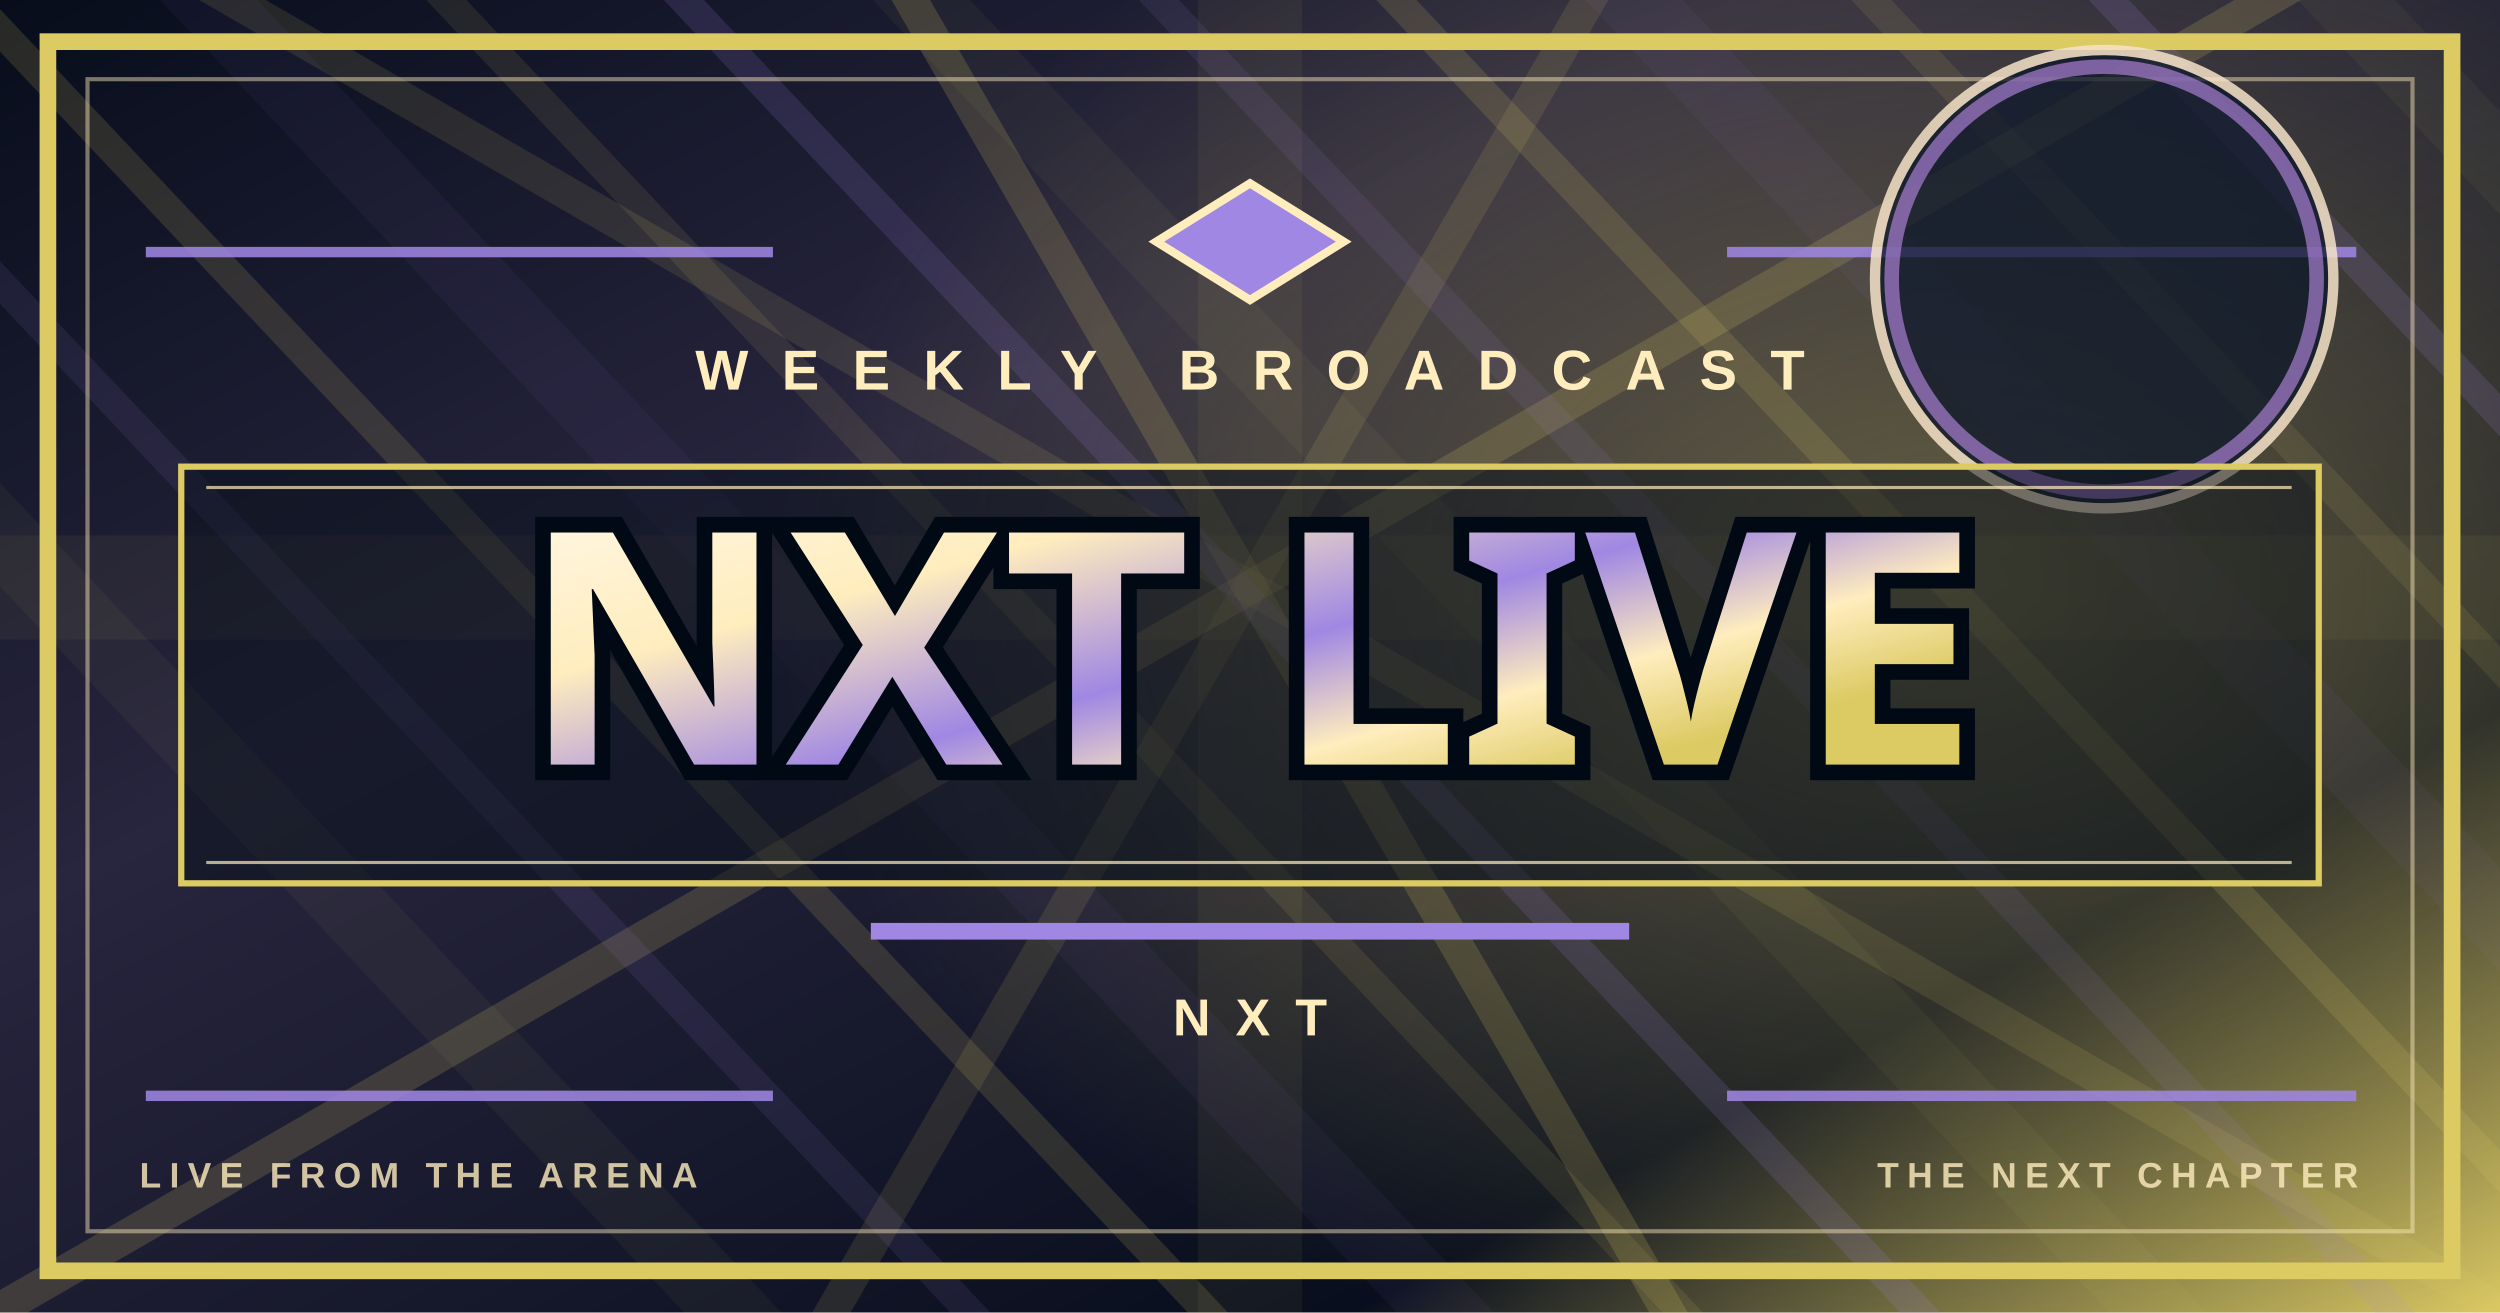
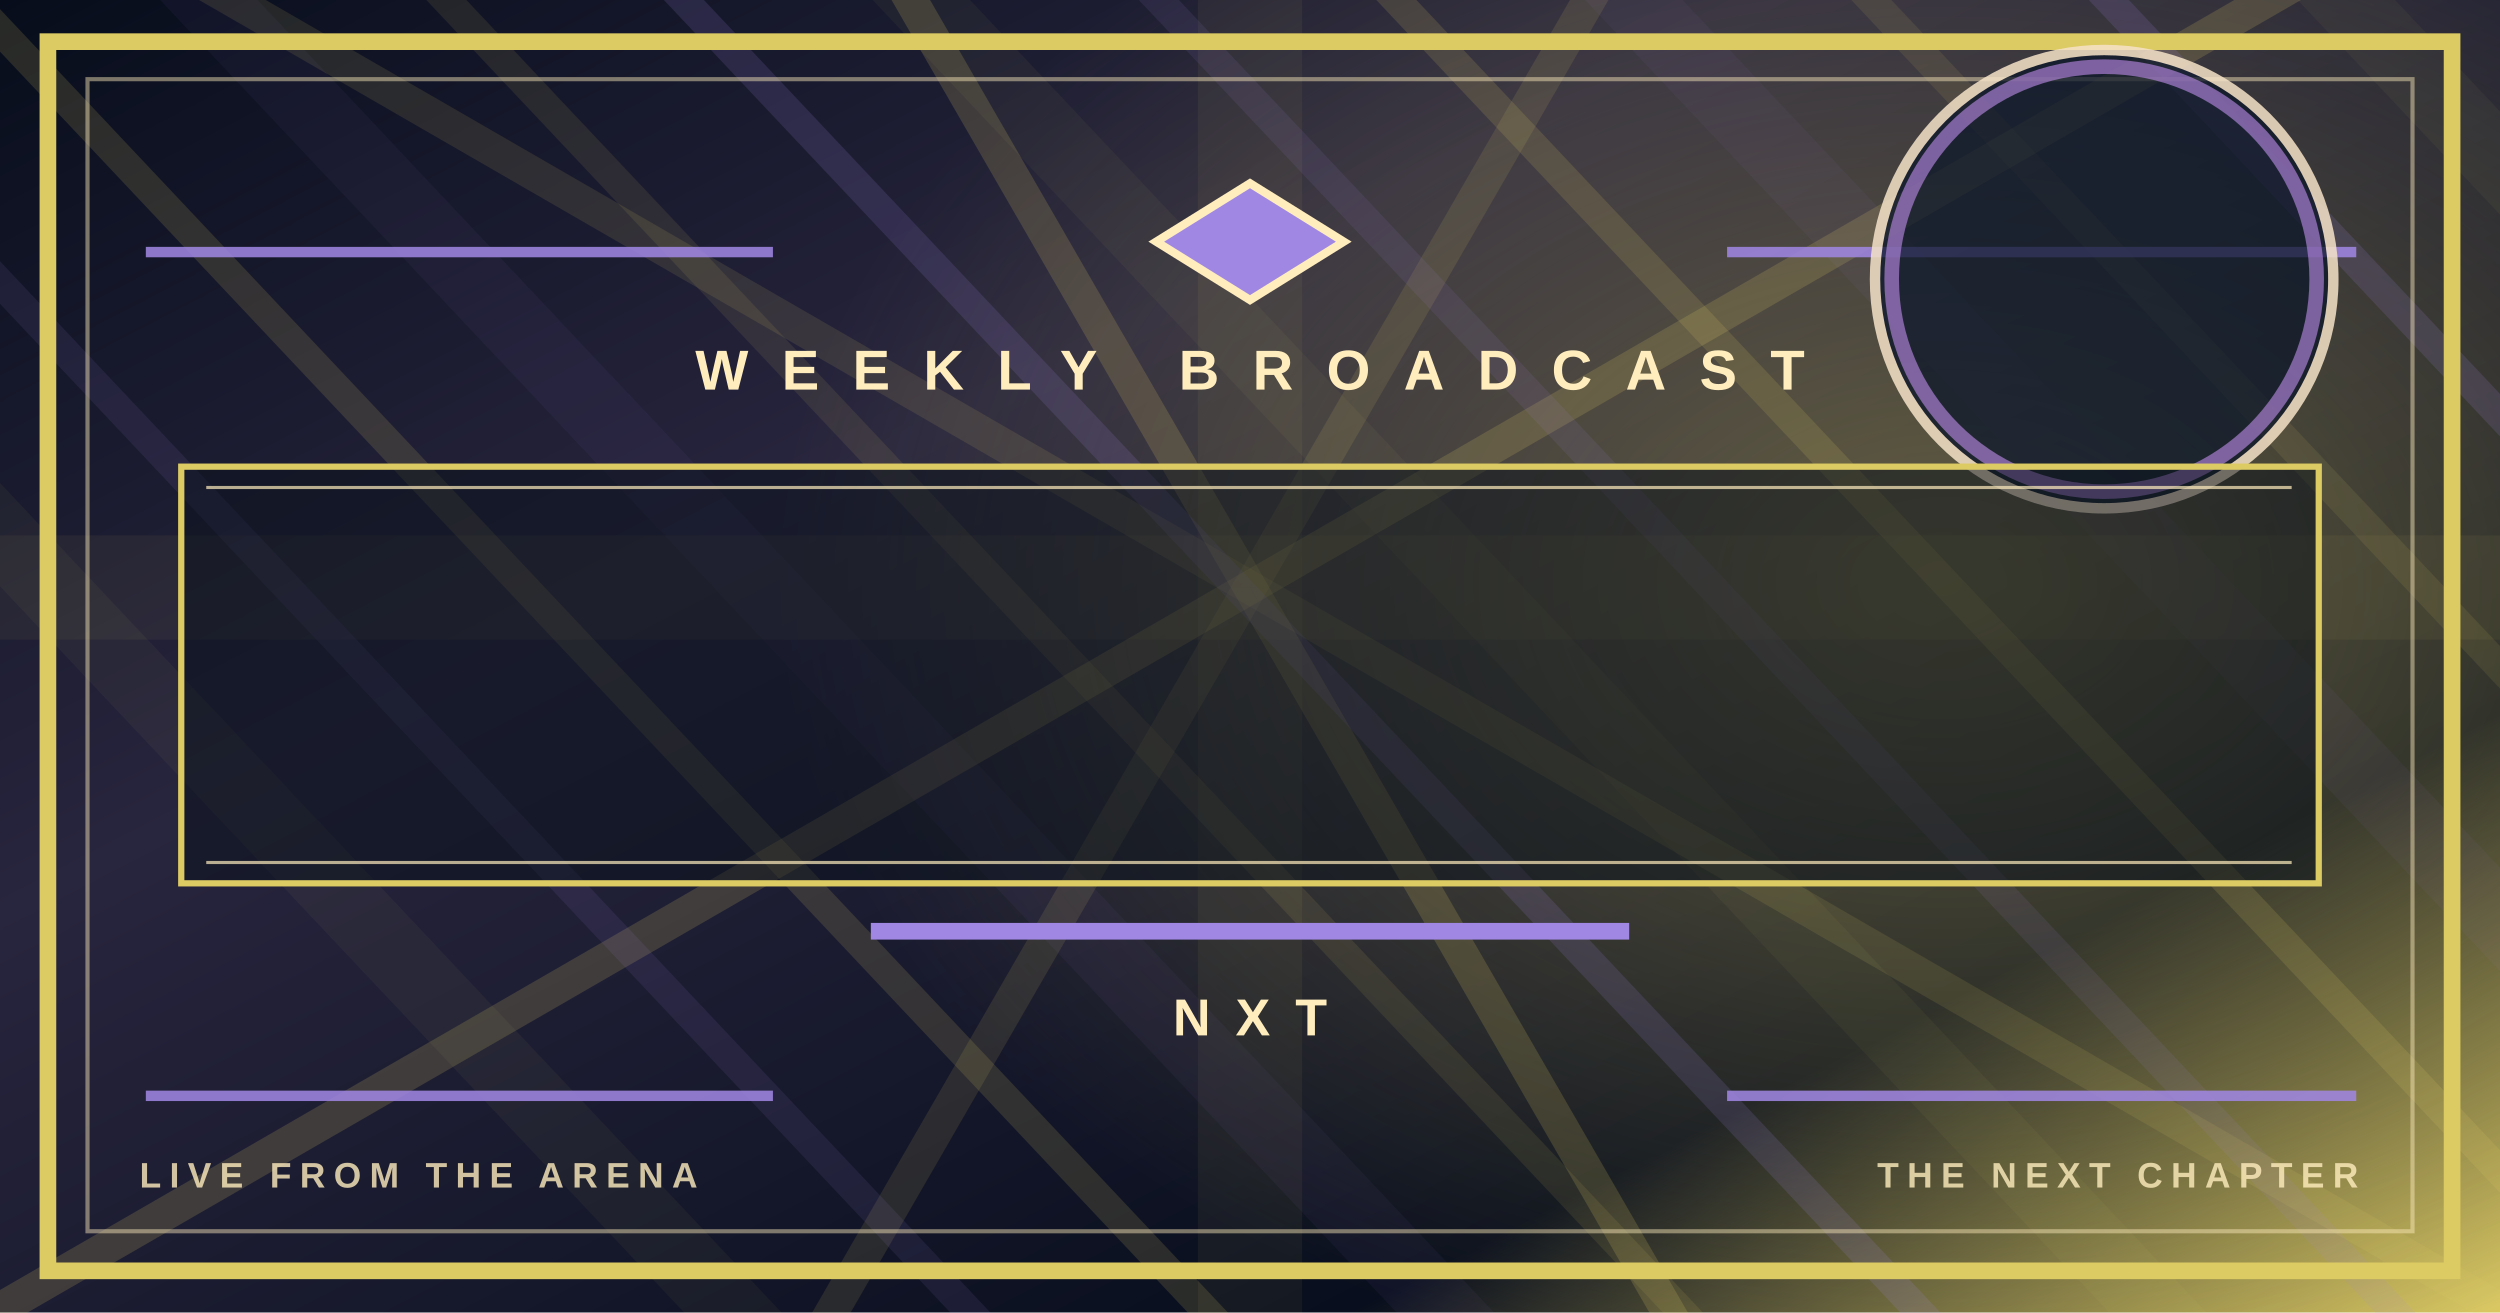
<svg xmlns="http://www.w3.org/2000/svg" width="1200" height="630" viewBox="0 0 1200 630" role="img" aria-label="NXT LIVE event art">
  <defs>
    <linearGradient id="sky" x1="0" y1="0" x2="1" y2="1">
      <stop stop-color="#070d1b" />
      <stop offset=".35" stop-color="#28253e" />
      <stop offset=".77" stop-color="#080e1d" />
      <stop offset="1" stop-color="#dcca63" />
    </linearGradient>
    <linearGradient id="chrome" x1="0" y1="0" x2="1" y2=".6">
      <stop stop-color="#fff5dc" />
      <stop offset=".27" stop-color="#ffedbe" />
      <stop offset=".59" stop-color="#a087e3" />
      <stop offset=".81" stop-color="#ffedbe" />
      <stop offset="1" stop-color="#dcca63" />
    </linearGradient>
    <radialGradient id="spot">
      <stop stop-color="#dcca63" stop-opacity=".39" />
      <stop offset="1" stop-color="#dcca63" stop-opacity="0" />
    </radialGradient>
  </defs>
  <path fill="url(#sky)" d="M0 0h1200v630H0z" />
  <ellipse cx="935" cy="280" rx="570" ry="390" fill="url(#spot)" />
  <path d="M600 282L1680.0 282.0" stroke="#dcca63" stroke-width="50" opacity="0.06" />
  <path d="M600 282L1535.3 822.0" stroke="#dcca63" stroke-width="16" opacity="0.12" />
  <path d="M600 282L1140.0 1217.3" stroke="#dcca63" stroke-width="16" opacity="0.18" />
  <path d="M600 282L600.0 1362.0" stroke="#dcca63" stroke-width="50" opacity="0.06" />
  <path d="M600 282L60.0 1217.3" stroke="#dcca63" stroke-width="16" opacity="0.12" />
  <path d="M600 282L-335.3 822.0" stroke="#dcca63" stroke-width="16" opacity="0.18" />
  <path d="M600 282L-480.0 282.0" stroke="#dcca63" stroke-width="50" opacity="0.06" />
  <path d="M600 282L-335.3 -258.0" stroke="#dcca63" stroke-width="16" opacity="0.12" />
  <path d="M600 282L60.0 -653.3" stroke="#dcca63" stroke-width="16" opacity="0.18" />
  <path d="M600 282L600.0 -798.0" stroke="#dcca63" stroke-width="50" opacity="0.06" />
  <path d="M600 282L1140.0 -653.3" stroke="#dcca63" stroke-width="16" opacity="0.12" />
  <path d="M600 282L1535.3 -258.0" stroke="#dcca63" stroke-width="16" opacity="0.18" />
  <path d="M-270 -30L380 660" stroke="#dcca63" opacity="0.05" stroke-width="34" />
  <path d="M-156 -30L494 660" stroke="#a087e3" opacity="0.1" stroke-width="14" />
  <path d="M-42 -30L608 660" stroke="#dcca63" opacity="0.15" stroke-width="14" />
  <path d="M72 -30L722 660" stroke="#a087e3" opacity="0.05" stroke-width="34" />
  <path d="M186 -30L836 660" stroke="#dcca63" opacity="0.1" stroke-width="14" />
  <path d="M300 -30L950 660" stroke="#a087e3" opacity="0.15" stroke-width="14" />
  <path d="M414 -30L1064 660" stroke="#dcca63" opacity="0.05" stroke-width="34" />
  <path d="M528 -30L1178 660" stroke="#a087e3" opacity="0.1" stroke-width="14" />
  <path d="M642 -30L1292 660" stroke="#dcca63" opacity="0.15" stroke-width="14" />
  <path d="M756 -30L1406 660" stroke="#a087e3" opacity="0.05" stroke-width="34" />
  <path d="M870 -30L1520 660" stroke="#dcca63" opacity="0.1" stroke-width="14" />
  <path d="M984 -30L1634 660" stroke="#a087e3" opacity="0.15" stroke-width="14" />
  <path d="M1098 -30L1748 660" stroke="#dcca63" opacity="0.05" stroke-width="34" />
  <path d="M1212 -30L1862 660" stroke="#a087e3" opacity="0.1" stroke-width="14" />
  <path d="M1326 -30L1976 660" stroke="#dcca63" opacity="0.15" stroke-width="14" />
  <g id="ppw-event-crest" color="#dcca63" opacity=".34" transform="translate(-60 0)">
    <g fill="none" stroke="currentColor" stroke-width="9" stroke-linecap="round" stroke-linejoin="round">M905 78l-148 447M1011 78l116 447M960 130v68M952 240v84M941 380v115M775 513h342</g>
  </g>
  <path d="M23 20h1154v590H23Z" fill="none" stroke="#dcca63" stroke-width="8" />
  <path d="M42 38h1116v553H42Z" fill="none" stroke="#ffedbe" stroke-width="2" opacity=".46" />
  <path d="M70 121h301M829 121h302M70 526h301M829 526h302" stroke="#a087e3" stroke-width="5" opacity=".86" />
  <path d="M600 88l45 28-45 28-45-28Z" fill="#a087e3" stroke="#ffedbe" stroke-width="4" />
  <text x="600" y="187" font-family="Arial,sans-serif" text-anchor="middle" font-size="27" letter-spacing="16" font-weight="900" fill="#ffedbe">WEEKLY BROADCAST</text>
  <circle cx="1010" cy="134" r="110" fill="#0d1729e0" stroke="#f6e3c8" stroke-width="5" opacity=".85" />
  <circle cx="1010" cy="134" r="102" fill="none" stroke="#c08eec" stroke-width="7" opacity=".6" />
  <use href="#ppw-event-crest" transform="translate(1010 134) scale(.40) translate(-930 -280)" opacity=".98" />
  <path d="M87 224H1113V424H87Z" fill="#09101b82" stroke="#dcca63" stroke-width="3" />
  <path d="M99 234h1001M99 414h1001" stroke="#ffedbe" stroke-width="1.5" opacity=".7" />
-   <text x="600" y="367" text-anchor="middle" font-family="Impact,'Arial Black',sans-serif" font-size="156" font-weight="1000" textLength="786.24" lengthAdjust="spacingAndGlyphs" fill="url(#chrome)" stroke="#010914" stroke-width="15" paint-order="stroke">NXT LIVE</text>
  <path d="M418 447h364" stroke="#a087e3" stroke-width="8" />
  <text x="600" y="497" text-anchor="middle" fill="#ffedbe" font-family="Arial,sans-serif" font-size="25" font-weight="900" letter-spacing="12">NXT</text>
  <text x="67" y="570" fill="#ffedbe" opacity=".8" font-family="Arial,sans-serif" font-size="17" font-weight="900" letter-spacing="4">LIVE FROM THE ARENA</text>
  <text x="1132" y="570" text-anchor="end" fill="#ffedbe" opacity=".8" font-family="Arial,sans-serif" font-size="17" font-weight="900" letter-spacing="4">THE NEXT CHAPTER</text>
</svg>
